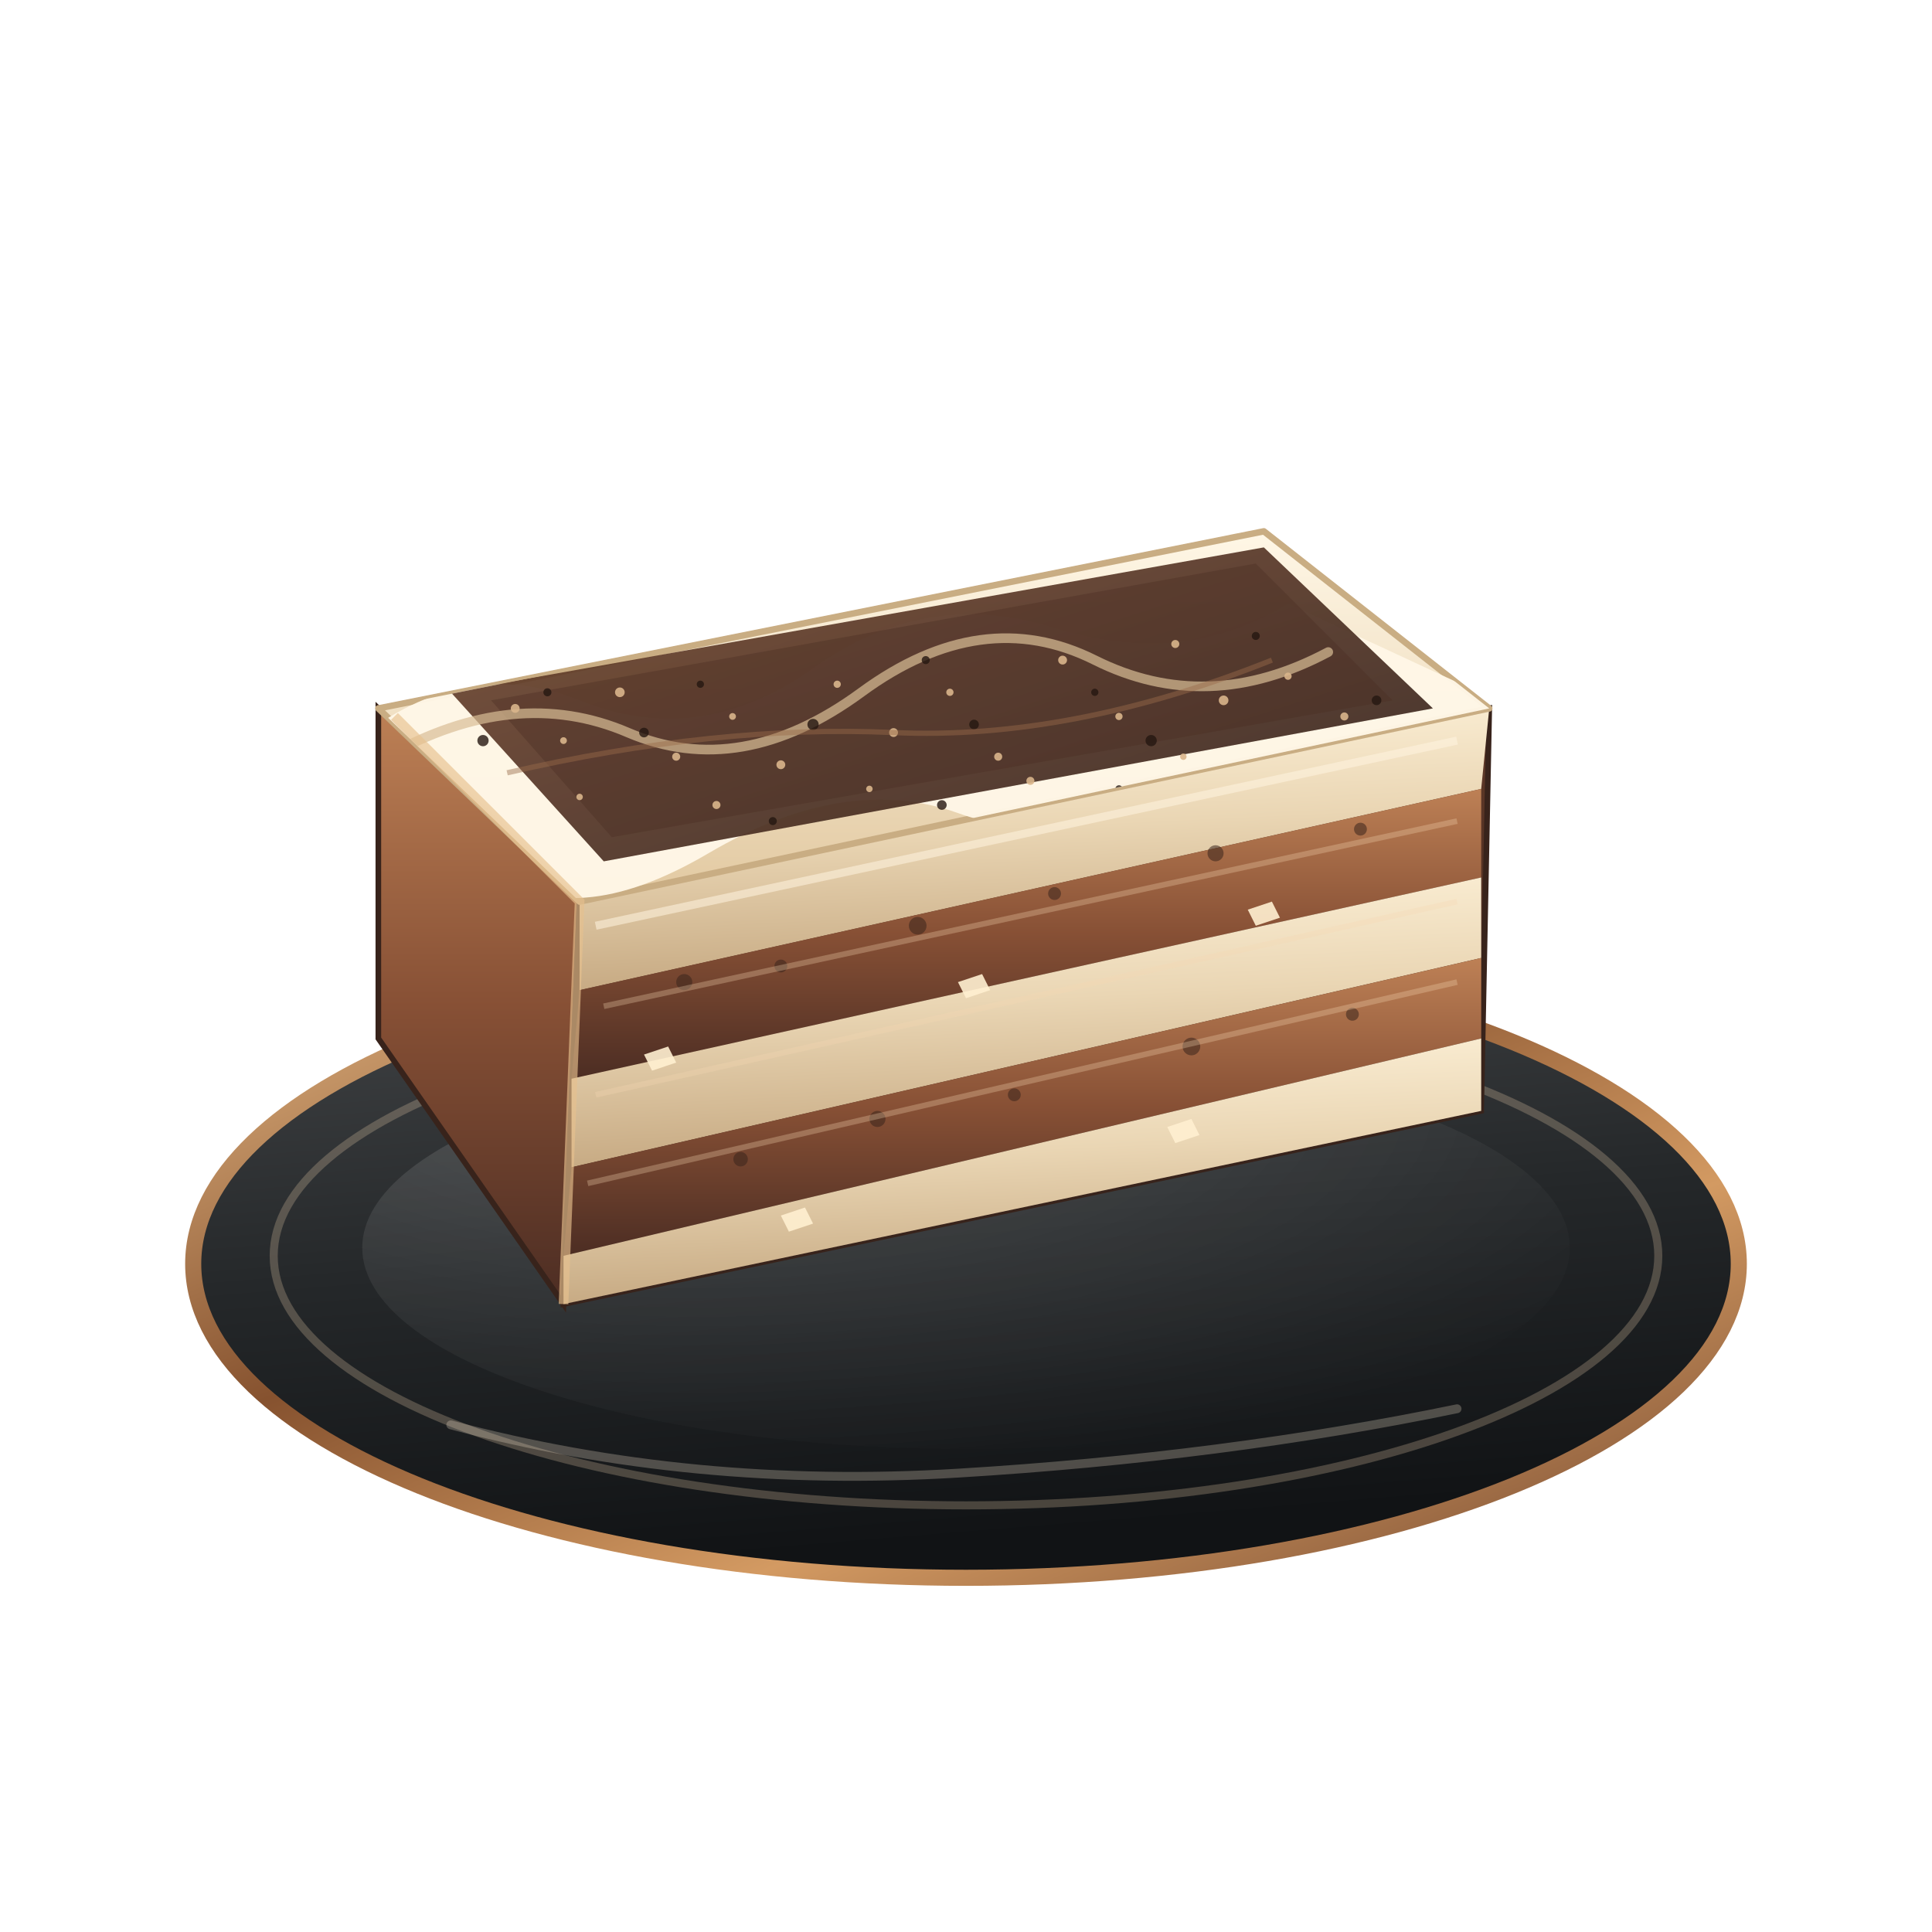
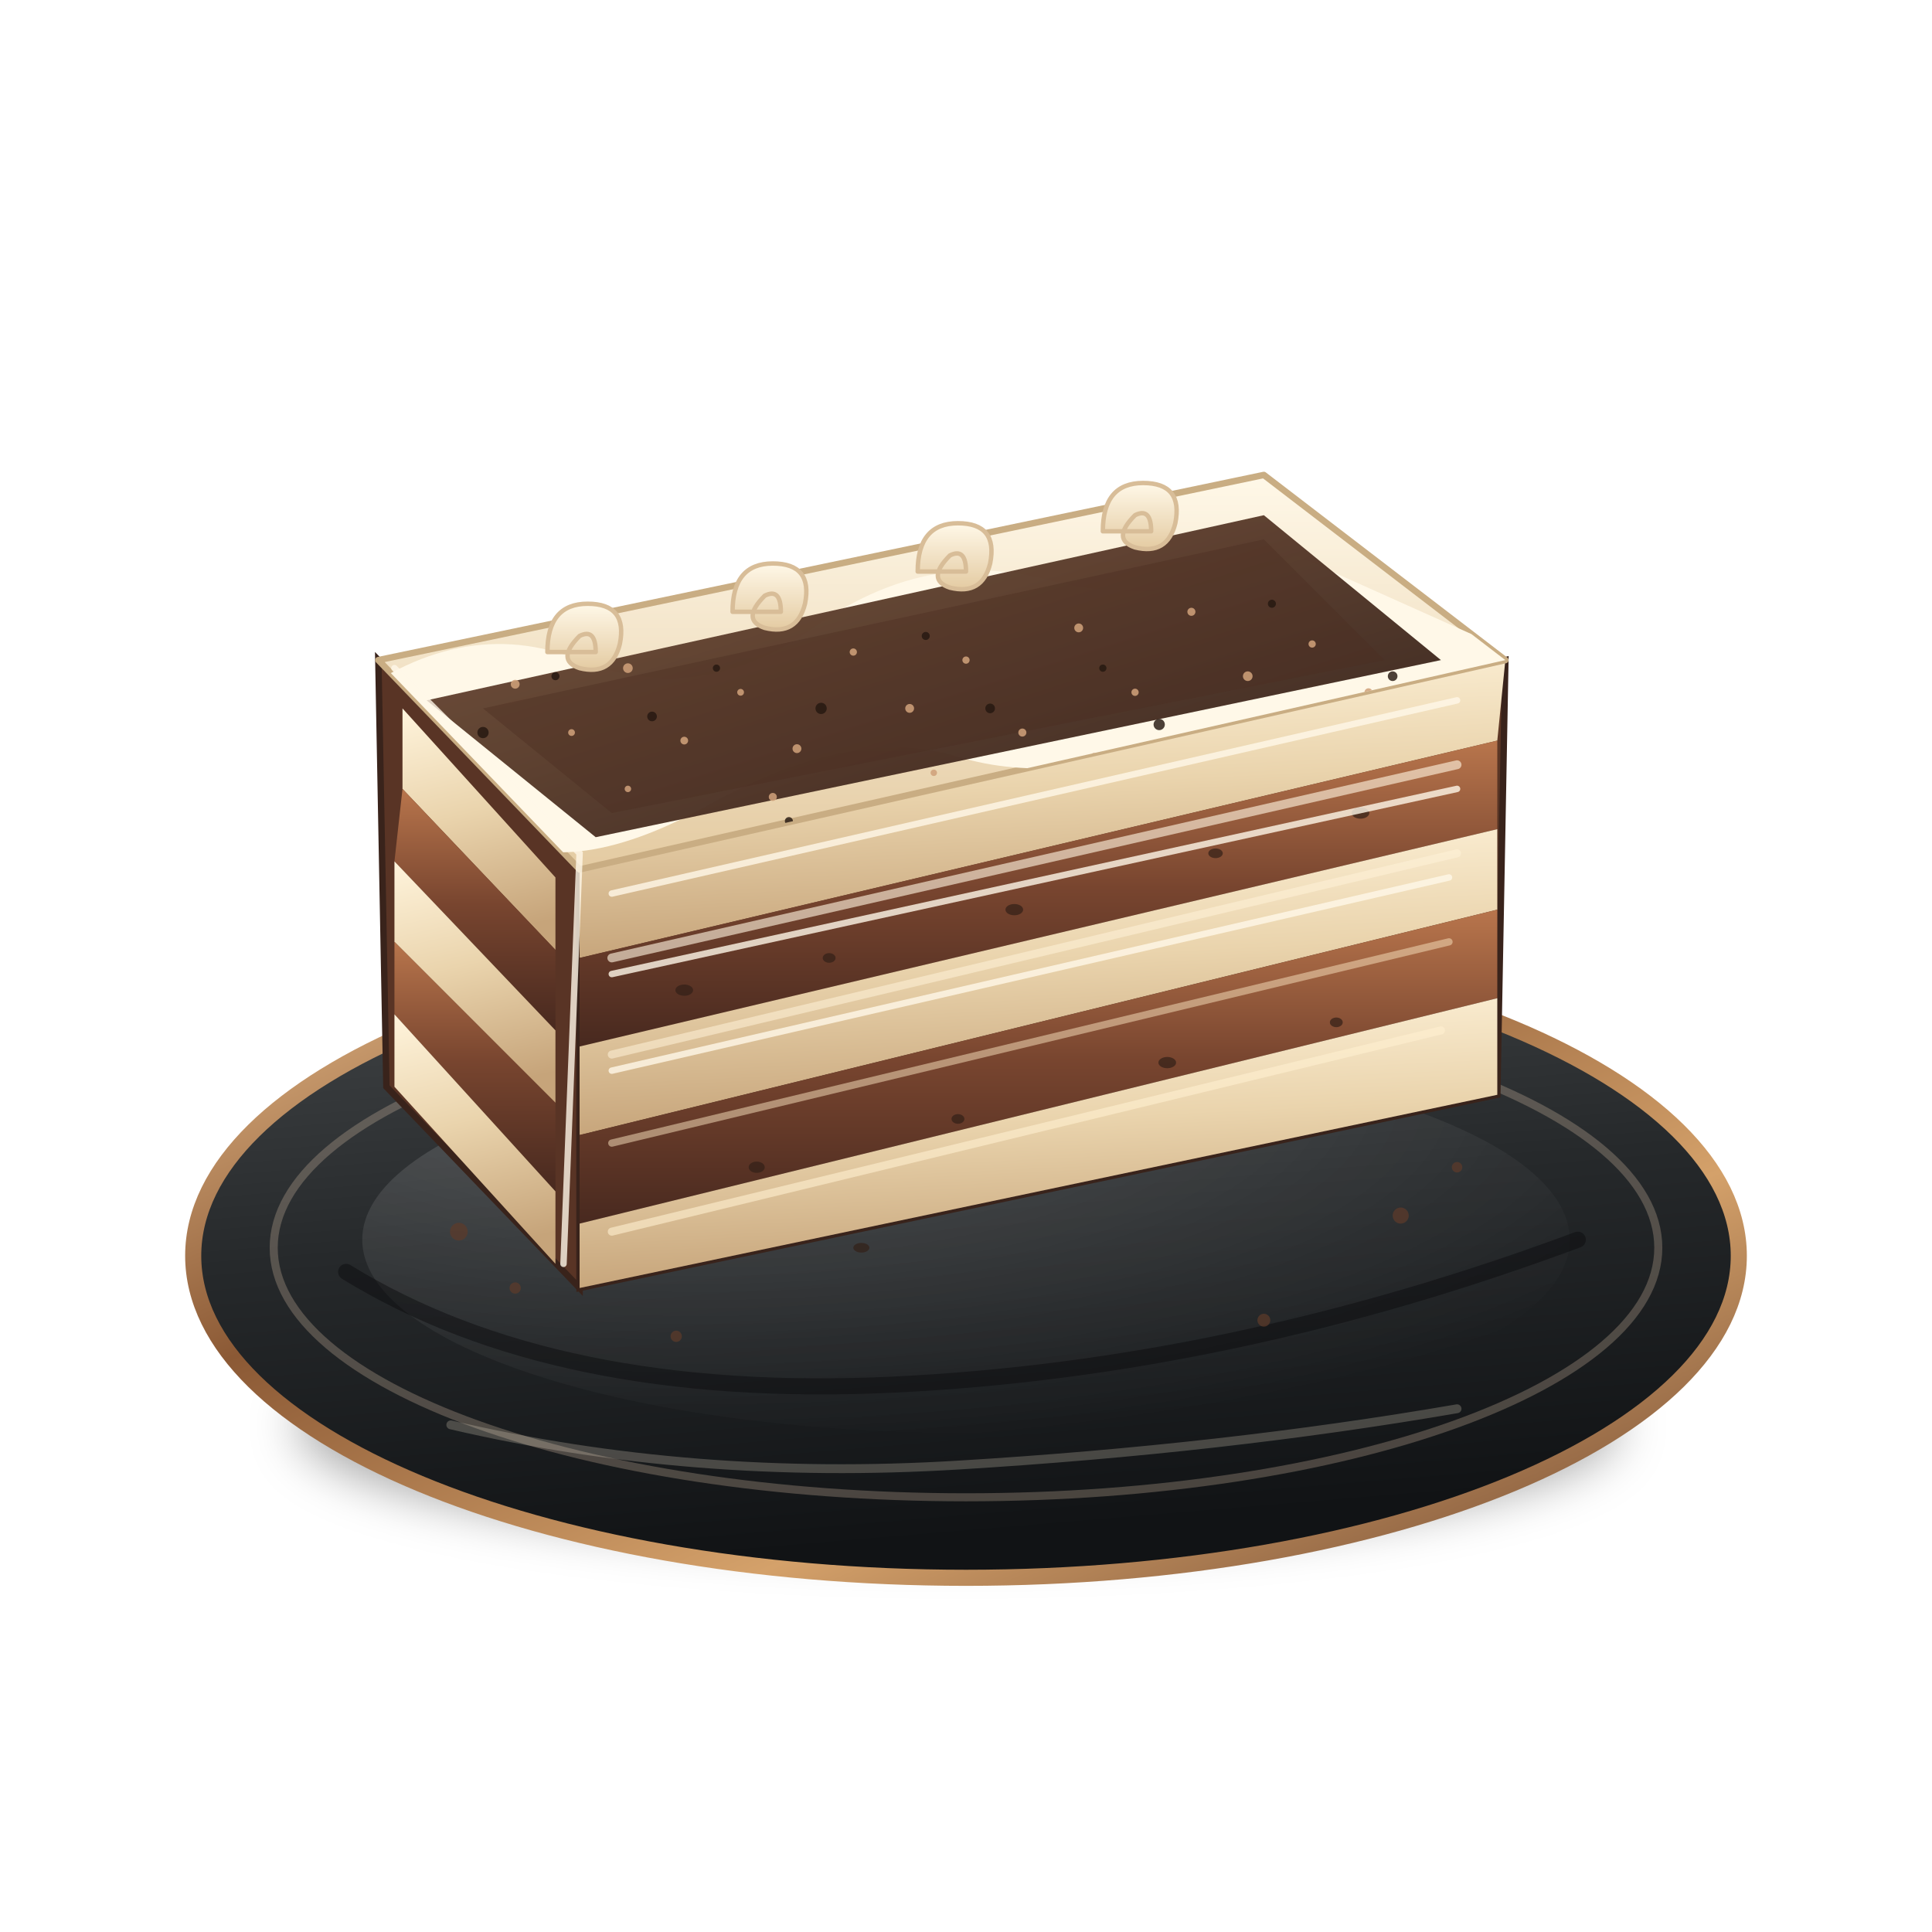
<svg xmlns="http://www.w3.org/2000/svg" width="720" height="720" viewBox="0 0 240 240" role="img" aria-labelledby="title-tiramisu desc-tiramisu">
  <defs>
    <linearGradient id="plate" x1="0" y1="0" x2=".2" y2="1">
-       <stop stop-color="#444648" />
-       <stop offset=".52" stop-color="#25282a" />
+       <stop stop-color="#45484a" />
+       <stop offset=".5" stop-color="#26292b" />
      <stop offset="1" stop-color="#111315" />
    </linearGradient>
    <linearGradient id="rim" x1="0" y1="0" x2="1" y2="1">
-       <stop stop-color="#e8bb86" />
-       <stop offset=".38" stop-color="#86522f" />
-       <stop offset=".68" stop-color="#d39a62" />
-       <stop offset="1" stop-color="#71452d" />
+       <stop stop-color="#edc28f" />
+       <stop offset=".34" stop-color="#8b5935" />
+       <stop offset=".68" stop-color="#d4a16a" />
+       <stop offset="1" stop-color="#6b432d" />
    </linearGradient>
    <linearGradient id="sponge" x1="0" y1="0" x2="0" y2="1">
-       <stop stop-color="#bd8055" />
-       <stop offset=".5" stop-color="#875035" />
-       <stop offset="1" stop-color="#4c2d23" />
+       <stop stop-color="#b8754c" />
+       <stop offset=".48" stop-color="#78452f" />
+       <stop offset="1" stop-color="#48291f" />
    </linearGradient>
    <linearGradient id="coffee" x1="0" y1="0" x2=".3" y2="1">
-       <stop stop-color="#71432e" />
-       <stop offset="1" stop-color="#38221b" />
+       <stop stop-color="#76462e" />
+       <stop offset="1" stop-color="#352019" />
    </linearGradient>
    <linearGradient id="cream" x1="0" y1="0" x2=".15" y2="1">
      <stop stop-color="#fff4dc" />
-       <stop offset=".48" stop-color="#ead6b4" />
-       <stop offset="1" stop-color="#c6a982" />
+       <stop offset=".48" stop-color="#ead4ad" />
+       <stop offset="1" stop-color="#c6a47a" />
    </linearGradient>
    <linearGradient id="creamTop" x1="0" y1="0" x2="0" y2="1">
-       <stop stop-color="#fff7e6" />
-       <stop offset="1" stop-color="#e2c9a1" />
+       <stop stop-color="#fff8e8" />
+       <stop offset="1" stop-color="#e4cba2" />
    </linearGradient>
    <linearGradient id="cocoa" x1="0" y1="0" x2="1" y2="1">
-       <stop stop-color="#71452f" />
-       <stop offset="1" stop-color="#2e1e18" />
+       <stop stop-color="#76503a" />
+       <stop offset="1" stop-color="#2d1b14" />
    </linearGradient>
-     <radialGradient id="plateShine" cx=".28" cy=".16" r=".9">
-       <stop stop-color="#fff" stop-opacity=".15" />
+     <radialGradient id="glaze" cx=".28" cy=".14" r=".9">
+       <stop stop-color="#fff" stop-opacity=".17" />
      <stop offset="1" stop-color="#fff" stop-opacity="0" />
    </radialGradient>
+     <filter id="softShadow" x="-25%" y="-30%" width="150%" height="180%">
+       <feGaussianBlur stdDeviation="3" />
+     </filter>
    <clipPath id="topClip">
-       <path d="M47 88 157 66 185 88 72 112Z" />
+       <path d="M47 82 157 59 187 82 72 108Z" />
    </clipPath>
  </defs>
-   <ellipse cx="119" cy="174" rx="83" ry="18" fill="#000" opacity=".28" />
-   <ellipse cx="120" cy="157" rx="96" ry="39" fill="url(#plate)" stroke="url(#rim)" stroke-width="2" />
-   <ellipse cx="120" cy="156" rx="86" ry="31" fill="none" stroke="#f0d4b3" stroke-opacity=".25" stroke-width="1" />
-   <ellipse cx="120" cy="155" rx="75" ry="25" fill="url(#plateShine)" />
-   <path d="M47 88 72 112 70 162 47 129Z" fill="url(#sponge)" stroke="#38231b" stroke-width=".7" />
-   <path d="M72 112 185 88 184 138 70 162Z" fill="url(#coffee)" stroke="#38231b" stroke-width=".7" />
-   <path d="M72 112 185 88 184 98 72 123Z" fill="url(#cream)" />
-   <path d="M72 123 184 98 184 109 71 134Z" fill="url(#sponge)" />
-   <path d="M71 134 184 109 184 119 71 145Z" fill="url(#cream)" />
-   <path d="M71 145 184 119 184 129 70 156Z" fill="url(#sponge)" />
-   <path d="M70 156 184 129 184 138 70 162Z" fill="url(#cream)" />
-   <g fill="#3a241b" opacity=".55">
-     <circle cx="85" cy="122" r="1" />
-     <circle cx="97" cy="120" r=".8" />
-     <circle cx="114" cy="115" r="1.1" />
-     <circle cx="131" cy="111" r=".8" />
-     <circle cx="151" cy="106" r="1" />
-     <circle cx="169" cy="103" r=".8" />
-     <circle cx="92" cy="144" r=".9" />
-     <circle cx="109" cy="139" r="1" />
-     <circle cx="126" cy="136" r=".8" />
-     <circle cx="148" cy="130" r="1.1" />
-     <circle cx="168" cy="126" r=".8" />
+   <ellipse cx="119" cy="177" rx="82" ry="15" fill="#000" opacity=".34" filter="url(#softShadow)" />
+   <ellipse cx="120" cy="156" rx="96" ry="40" fill="url(#plate)" stroke="url(#rim)" stroke-width="2" />
+   <ellipse cx="120" cy="155" rx="86" ry="31" fill="none" stroke="#f0d7b8" stroke-opacity=".25" stroke-width="1" />
+   <ellipse cx="120" cy="154" rx="75" ry="24" fill="url(#glaze)" />
+   <path d="M43 158Q69 174 111 172T196 154" fill="none" stroke="#090b0d" stroke-opacity=".45" stroke-width="2" stroke-linecap="round" />
+   <path d="M47 82 72 108 72 160 48 135Z" fill="#593425" stroke="#39231b" stroke-width=".8" />
+   <path d="M50 88 69 109 69 118 50 98Z" fill="url(#cream)" />
+   <path d="M50 98 69 118 69 128 49 107Z" fill="url(#sponge)" />
+   <path d="M49 107 69 128 69 137 49 117Z" fill="url(#cream)" />
+   <path d="M49 117 69 137 69 148 49 126Z" fill="url(#sponge)" />
+   <path d="M49 126 69 148 69 157 49 135Z" fill="url(#cream)" />
+   <path d="M72 108 187 82 186 136 72 160Z" fill="url(#coffee)" stroke="#39231b" stroke-width=".8" />
+   <path d="M72 108 187 82 186 92 72 119Z" fill="url(#cream)" />
+   <path d="M72 119 186 92 186 103 72 130Z" fill="url(#sponge)" />
+   <path d="M72 130 186 103 186 113 72 141Z" fill="url(#cream)" />
+   <path d="M72 141 186 113 186 124 72 152Z" fill="url(#sponge)" />
+   <path d="M72 152 186 124 186 136 72 160Z" fill="url(#cream)" />
+   <g fill="none" stroke-linecap="round">
+     <path d="M76 119 181 95" stroke="#fff4df" stroke-opacity=".62" stroke-width="1.1" />
+     <path d="M76 131 181 106" stroke="#fff1d9" stroke-opacity=".55" stroke-width="1" />
+     <path d="M76 142 180 117" stroke="#f7dfbb" stroke-opacity=".52" stroke-width=".9" />
+     <path d="M76 153 179 128" stroke="#fff0d1" stroke-opacity=".6" stroke-width="1" />
  </g>
-   <path d="M47 88 157 66 185 88 72 112Z" fill="url(#creamTop)" stroke="#c9ad83" stroke-width=".8" stroke-linejoin="round" />
+   <g fill="#321f17" opacity=".7">
+     <ellipse cx="85" cy="123" rx="1.1" ry=".7" />
+     <ellipse cx="103" cy="119" rx=".8" ry=".6" />
+     <ellipse cx="126" cy="113" rx="1.1" ry=".7" />
+     <ellipse cx="151" cy="106" rx=".9" ry=".6" />
+     <ellipse cx="169" cy="101" rx="1.1" ry=".7" />
+     <ellipse cx="94" cy="145" rx="1" ry=".7" />
+     <ellipse cx="119" cy="139" rx=".8" ry=".6" />
+     <ellipse cx="145" cy="132" rx="1.1" ry=".7" />
+     <ellipse cx="166" cy="127" rx=".8" ry=".6" />
+     <ellipse cx="107" cy="155" rx="1" ry=".6" />
+   </g>
+   <path d="M47 82 157 59 187 82 72 108Z" fill="url(#creamTop)" stroke="#c9ad83" stroke-width=".8" stroke-linejoin="round" />
  <g clip-path="url(#topClip)">
-     <path d="M43 93Q57 81 72 87T101 83T131 78T160 75L188 88 184 102Q167 92 150 99T119 101T88 106T61 108Z" fill="#fff7e7" opacity=".96" />
-     <path d="M56 86 157 68 178 88 75 107Z" fill="url(#cocoa)" opacity=".91" />
-     <path d="M61 87 156 70 173 87 76 104Z" fill="#4a2d21" opacity=".38" />
-     <path d="M48 94Q64 85 78 91T107 86T136 82T165 81" fill="none" stroke="#d8bd96" stroke-width="1.2" stroke-linecap="round" opacity=".7" />
-     <g fill="#d9b58b" opacity=".9">
-       <circle cx="64" cy="88" r=".55" />
-       <circle cx="70" cy="92" r=".42" />
-       <circle cx="77" cy="86" r=".6" />
-       <circle cx="84" cy="94" r=".5" />
-       <circle cx="91" cy="89" r=".42" />
-       <circle cx="97" cy="95" r=".55" />
-       <circle cx="104" cy="85" r=".45" />
-       <circle cx="111" cy="91" r=".55" />
-       <circle cx="118" cy="86" r=".45" />
-       <circle cx="124" cy="94" r=".5" />
-       <circle cx="132" cy="82" r=".55" />
-       <circle cx="139" cy="89" r=".45" />
-       <circle cx="146" cy="80" r=".5" />
-       <circle cx="152" cy="87" r=".6" />
-       <circle cx="160" cy="84" r=".45" />
-       <circle cx="167" cy="89" r=".5" />
-       <circle cx="72" cy="99" r=".4" />
-       <circle cx="89" cy="100" r=".5" />
-       <circle cx="108" cy="98" r=".4" />
-       <circle cx="128" cy="97" r=".5" />
-       <circle cx="147" cy="94" r=".4" />
-       <circle cx="164" cy="93" r=".5" />
+     <path d="M42 88Q57 76 72 82T101 78T130 72T161 69L190 82 186 94Q168 84 150 91T119 94T88 100T60 103Z" fill="#fff8e8" />
+     <path d="M53 87 157 64 179 82 74 104Z" fill="url(#cocoa)" opacity=".96" />
+     <path d="M60 88 157 67 172 82 76 101Z" fill="#4a2c20" opacity=".4" />
+     <g fill="#d0a17a" opacity=".86">
+       <circle cx="64" cy="85" r=".55" />
+       <circle cx="71" cy="91" r=".42" />
+       <circle cx="78" cy="83" r=".6" />
+       <circle cx="85" cy="92" r=".48" />
+       <circle cx="92" cy="86" r=".42" />
+       <circle cx="99" cy="93" r=".55" />
+       <circle cx="106" cy="81" r=".45" />
+       <circle cx="113" cy="88" r=".55" />
+       <circle cx="120" cy="82" r=".45" />
+       <circle cx="127" cy="91" r=".5" />
+       <circle cx="134" cy="78" r=".55" />
+       <circle cx="141" cy="86" r=".45" />
+       <circle cx="148" cy="76" r=".5" />
+       <circle cx="155" cy="84" r=".6" />
+       <circle cx="163" cy="80" r=".45" />
+       <circle cx="170" cy="86" r=".5" />
+       <circle cx="78" cy="98" r=".4" />
+       <circle cx="96" cy="99" r=".5" />
+       <circle cx="116" cy="96" r=".4" />
+       <circle cx="136" cy="94" r=".5" />
+       <circle cx="156" cy="91" r=".4" />
    </g>
-     <g fill="#241710" opacity=".8">
-       <circle cx="60" cy="92" r=".7" />
-       <circle cx="68" cy="86" r=".5" />
-       <circle cx="80" cy="91" r=".6" />
-       <circle cx="87" cy="85" r=".45" />
-       <circle cx="101" cy="90" r=".7" />
-       <circle cx="115" cy="82" r=".5" />
-       <circle cx="121" cy="90" r=".6" />
-       <circle cx="136" cy="86" r=".45" />
-       <circle cx="143" cy="92" r=".7" />
-       <circle cx="156" cy="79" r=".5" />
-       <circle cx="171" cy="87" r=".6" />
-       <circle cx="96" cy="102" r=".5" />
-       <circle cx="117" cy="100" r=".6" />
-       <circle cx="139" cy="98" r=".45" />
-       <circle cx="157" cy="96" r=".55" />
+     <g fill="#241710" opacity=".82">
+       <circle cx="60" cy="91" r=".7" />
+       <circle cx="69" cy="84" r=".5" />
+       <circle cx="81" cy="89" r=".6" />
+       <circle cx="89" cy="83" r=".45" />
+       <circle cx="102" cy="88" r=".7" />
+       <circle cx="115" cy="79" r=".5" />
+       <circle cx="123" cy="88" r=".6" />
+       <circle cx="137" cy="83" r=".45" />
+       <circle cx="144" cy="90" r=".7" />
+       <circle cx="158" cy="75" r=".5" />
+       <circle cx="173" cy="84" r=".6" />
+       <circle cx="98" cy="102" r=".5" />
+       <circle cx="119" cy="99" r=".6" />
+       <circle cx="140" cy="97" r=".45" />
+       <circle cx="160" cy="94" r=".55" />
    </g>
-     <path d="M63 96Q89 90 111 91T158 82" fill="none" stroke="#9a6b49" stroke-width=".65" opacity=".45" />
  </g>
-   <path d="M49 89 72 112 70 162" fill="none" stroke="#e6c18e" stroke-opacity=".65" stroke-width="1.2" />
-   <path d="M74 115 181 92" fill="none" stroke="#fff4df" stroke-opacity=".55" stroke-width="1" />
-   <path d="M75 125 181 102M74 136 181 112M73 147 181 122" fill="none" stroke="#f5d7b1" stroke-opacity=".3" stroke-width=".7" />
-   <g fill="#fff0d0" opacity=".9">
-     <path d="M80 131l3-1 1 2-3 1Z" />
-     <path d="M119 122l3-1 1 2-3 1Z" />
-     <path d="M155 113l3-1 1 2-3 1Z" />
-     <path d="M97 151l3-1 1 2-3 1Z" />
-     <path d="M145 140l3-1 1 2-3 1Z" />
+   <g fill="url(#creamTop)" stroke="#d8bd98" stroke-width=".55" stroke-linejoin="round">
+     <path d="M68 81Q68 75 73 75Q78 75 77 80Q76 84 72 83Q69 82 72 79Q74 78 74 81Z" />
+     <path d="M91 76Q91 70 96 70Q101 70 100 75Q99 79 95 78Q92 77 95 74Q97 73 97 76Z" />
+     <path d="M114 71Q114 65 119 65Q124 65 123 70Q122 74 118 73Q115 72 118 69Q120 68 120 71Z" />
+     <path d="M137 66Q137 60 142 60Q147 60 146 65Q145 69 141 68Q138 67 141 64Q143 63 143 66Z" />
  </g>
-   <path d="M56 177Q86 185 119 183T181 175" fill="none" stroke="#fff0db" stroke-opacity=".25" stroke-width="1.1" stroke-linecap="round" />
+   <g fill="none" stroke="#fff8e8" stroke-width=".8" stroke-linecap="round" opacity=".8">
+     <path d="M49 83 72 106 70 157" />
+     <path d="M76 111 181 87" />
+     <path d="M76 121 181 98" />
+     <path d="M76 133 180 109" />
+   </g>
+   <g fill="#5d3a29" opacity=".72">
+     <circle cx="57" cy="153" r="1.1" />
+     <circle cx="64" cy="160" r=".7" />
+     <circle cx="174" cy="151" r="1" />
+     <circle cx="181" cy="145" r=".65" />
+     <circle cx="157" cy="164" r=".8" />
+     <circle cx="84" cy="166" r=".7" />
+   </g>
+   <path d="M56 177Q86 184 119 182T181 175" fill="none" stroke="#fff0db" stroke-opacity=".22" stroke-width="1.1" stroke-linecap="round" />
</svg>
